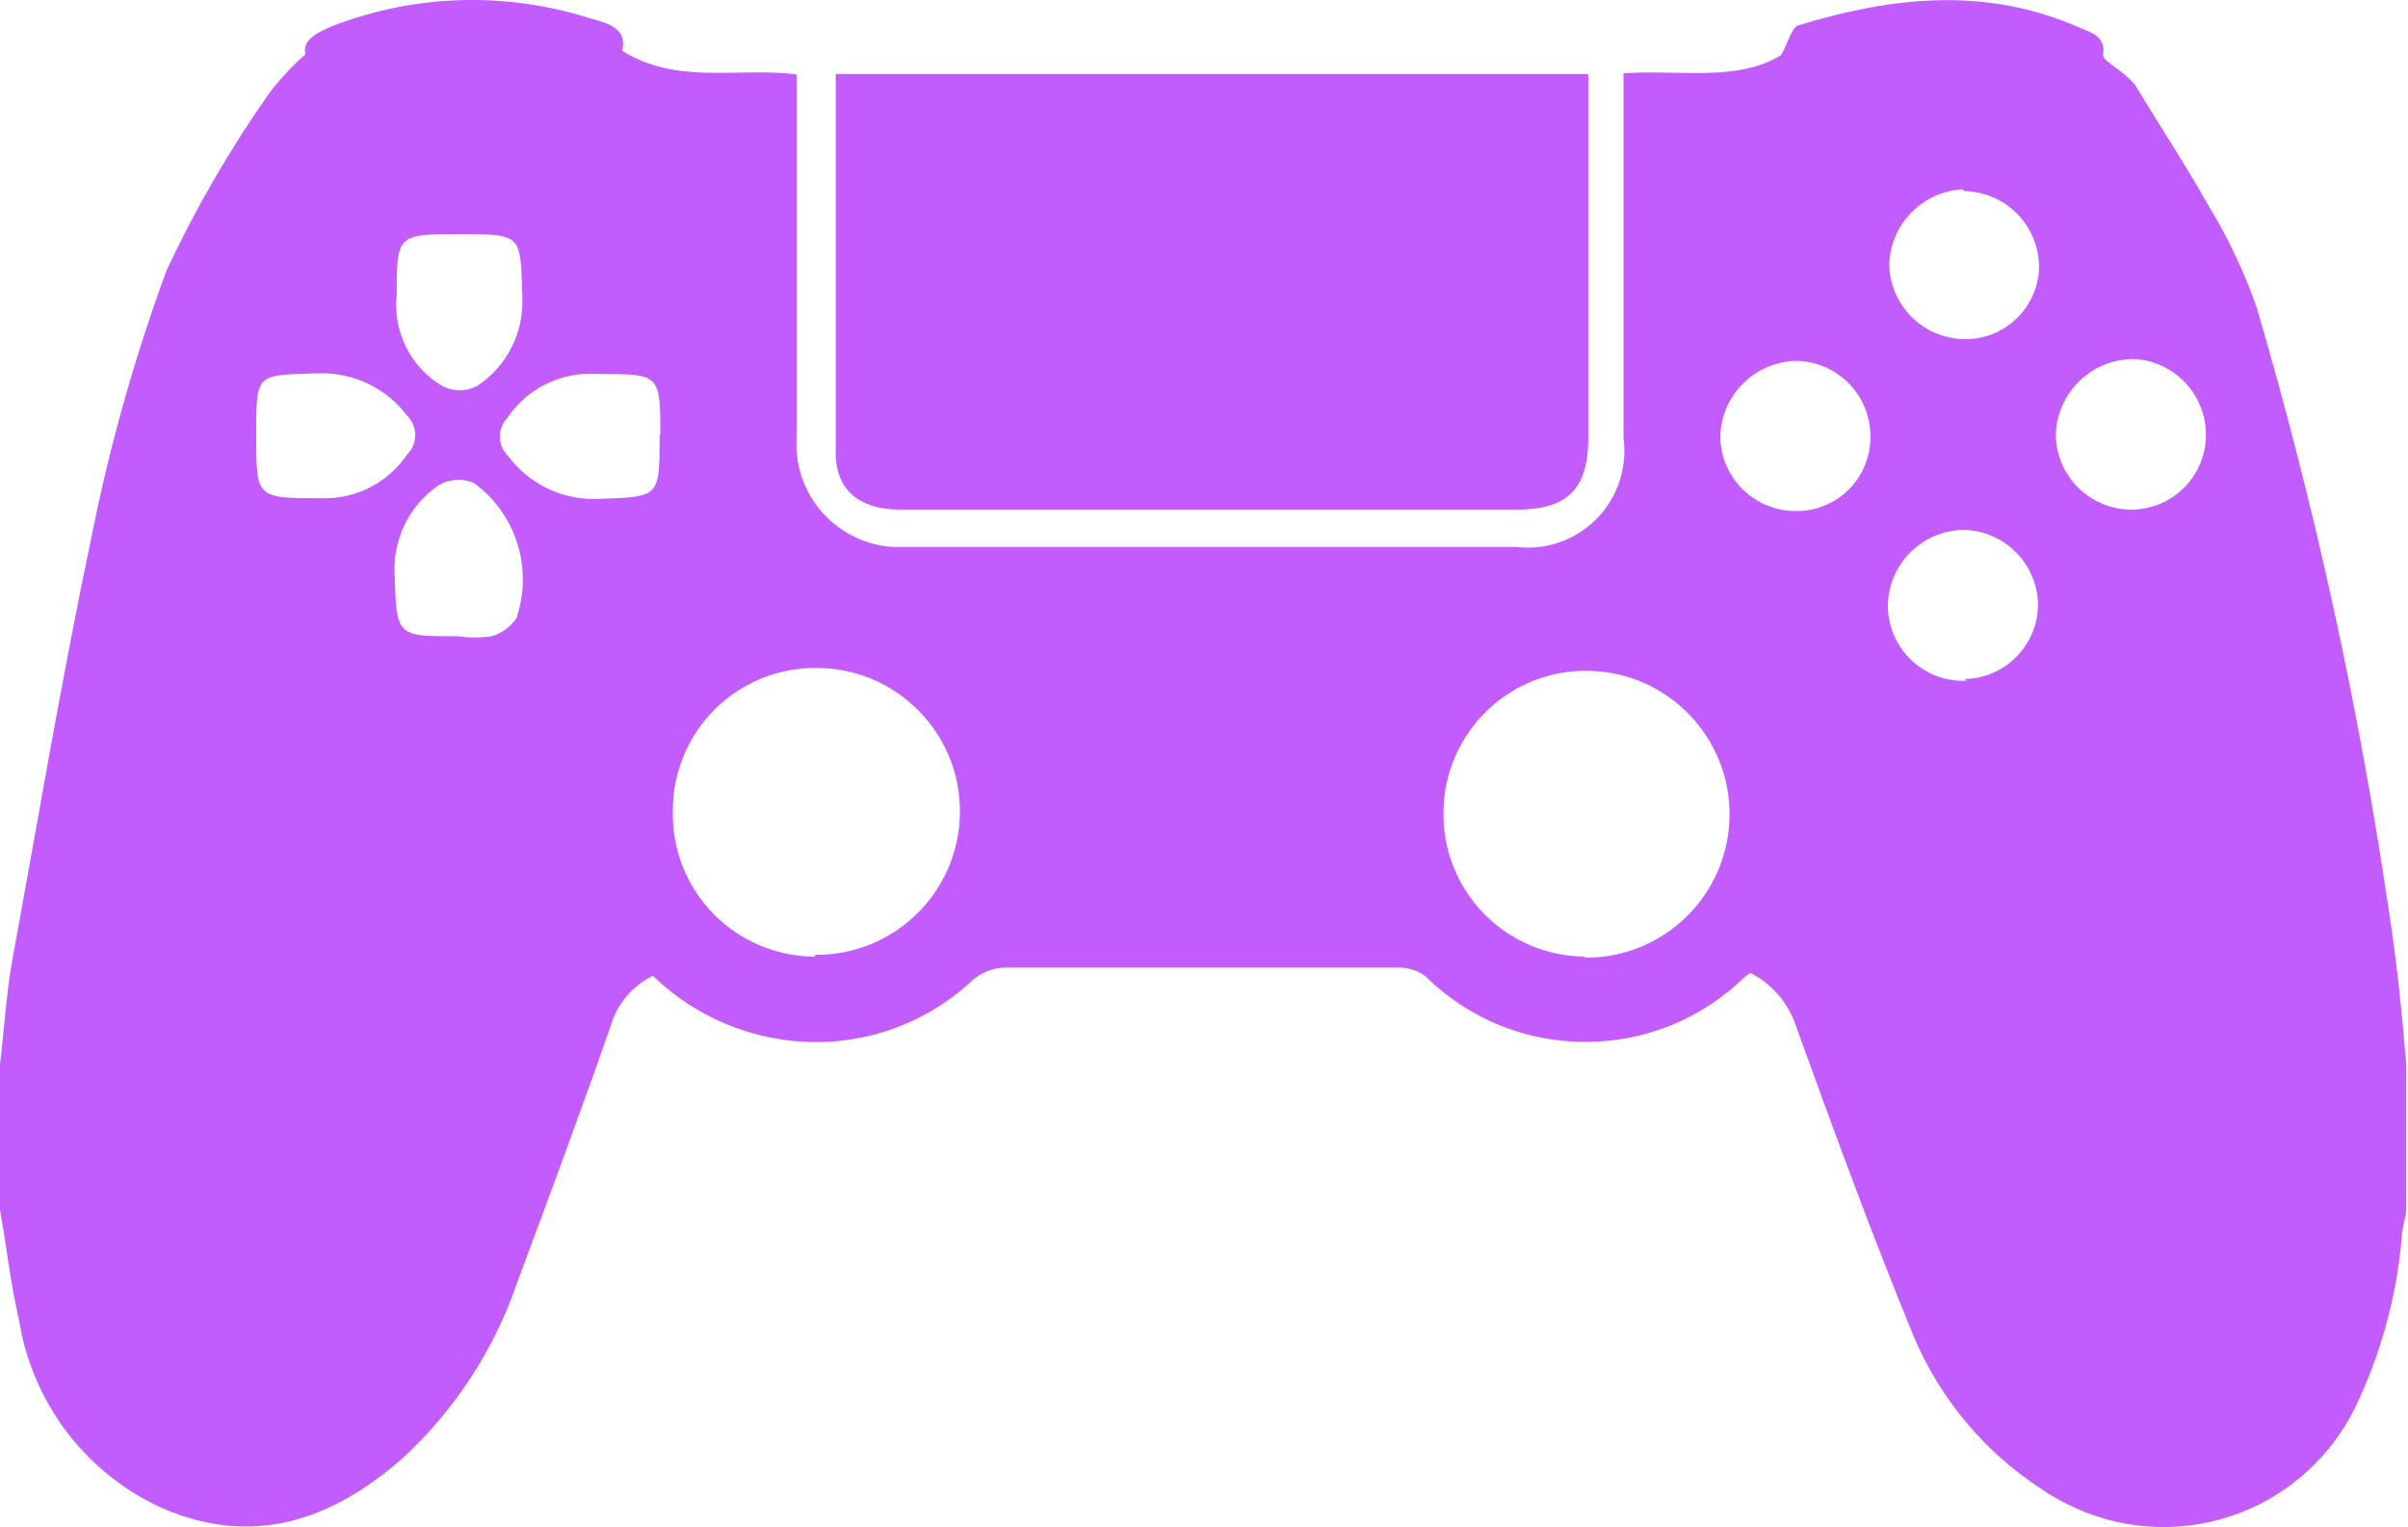
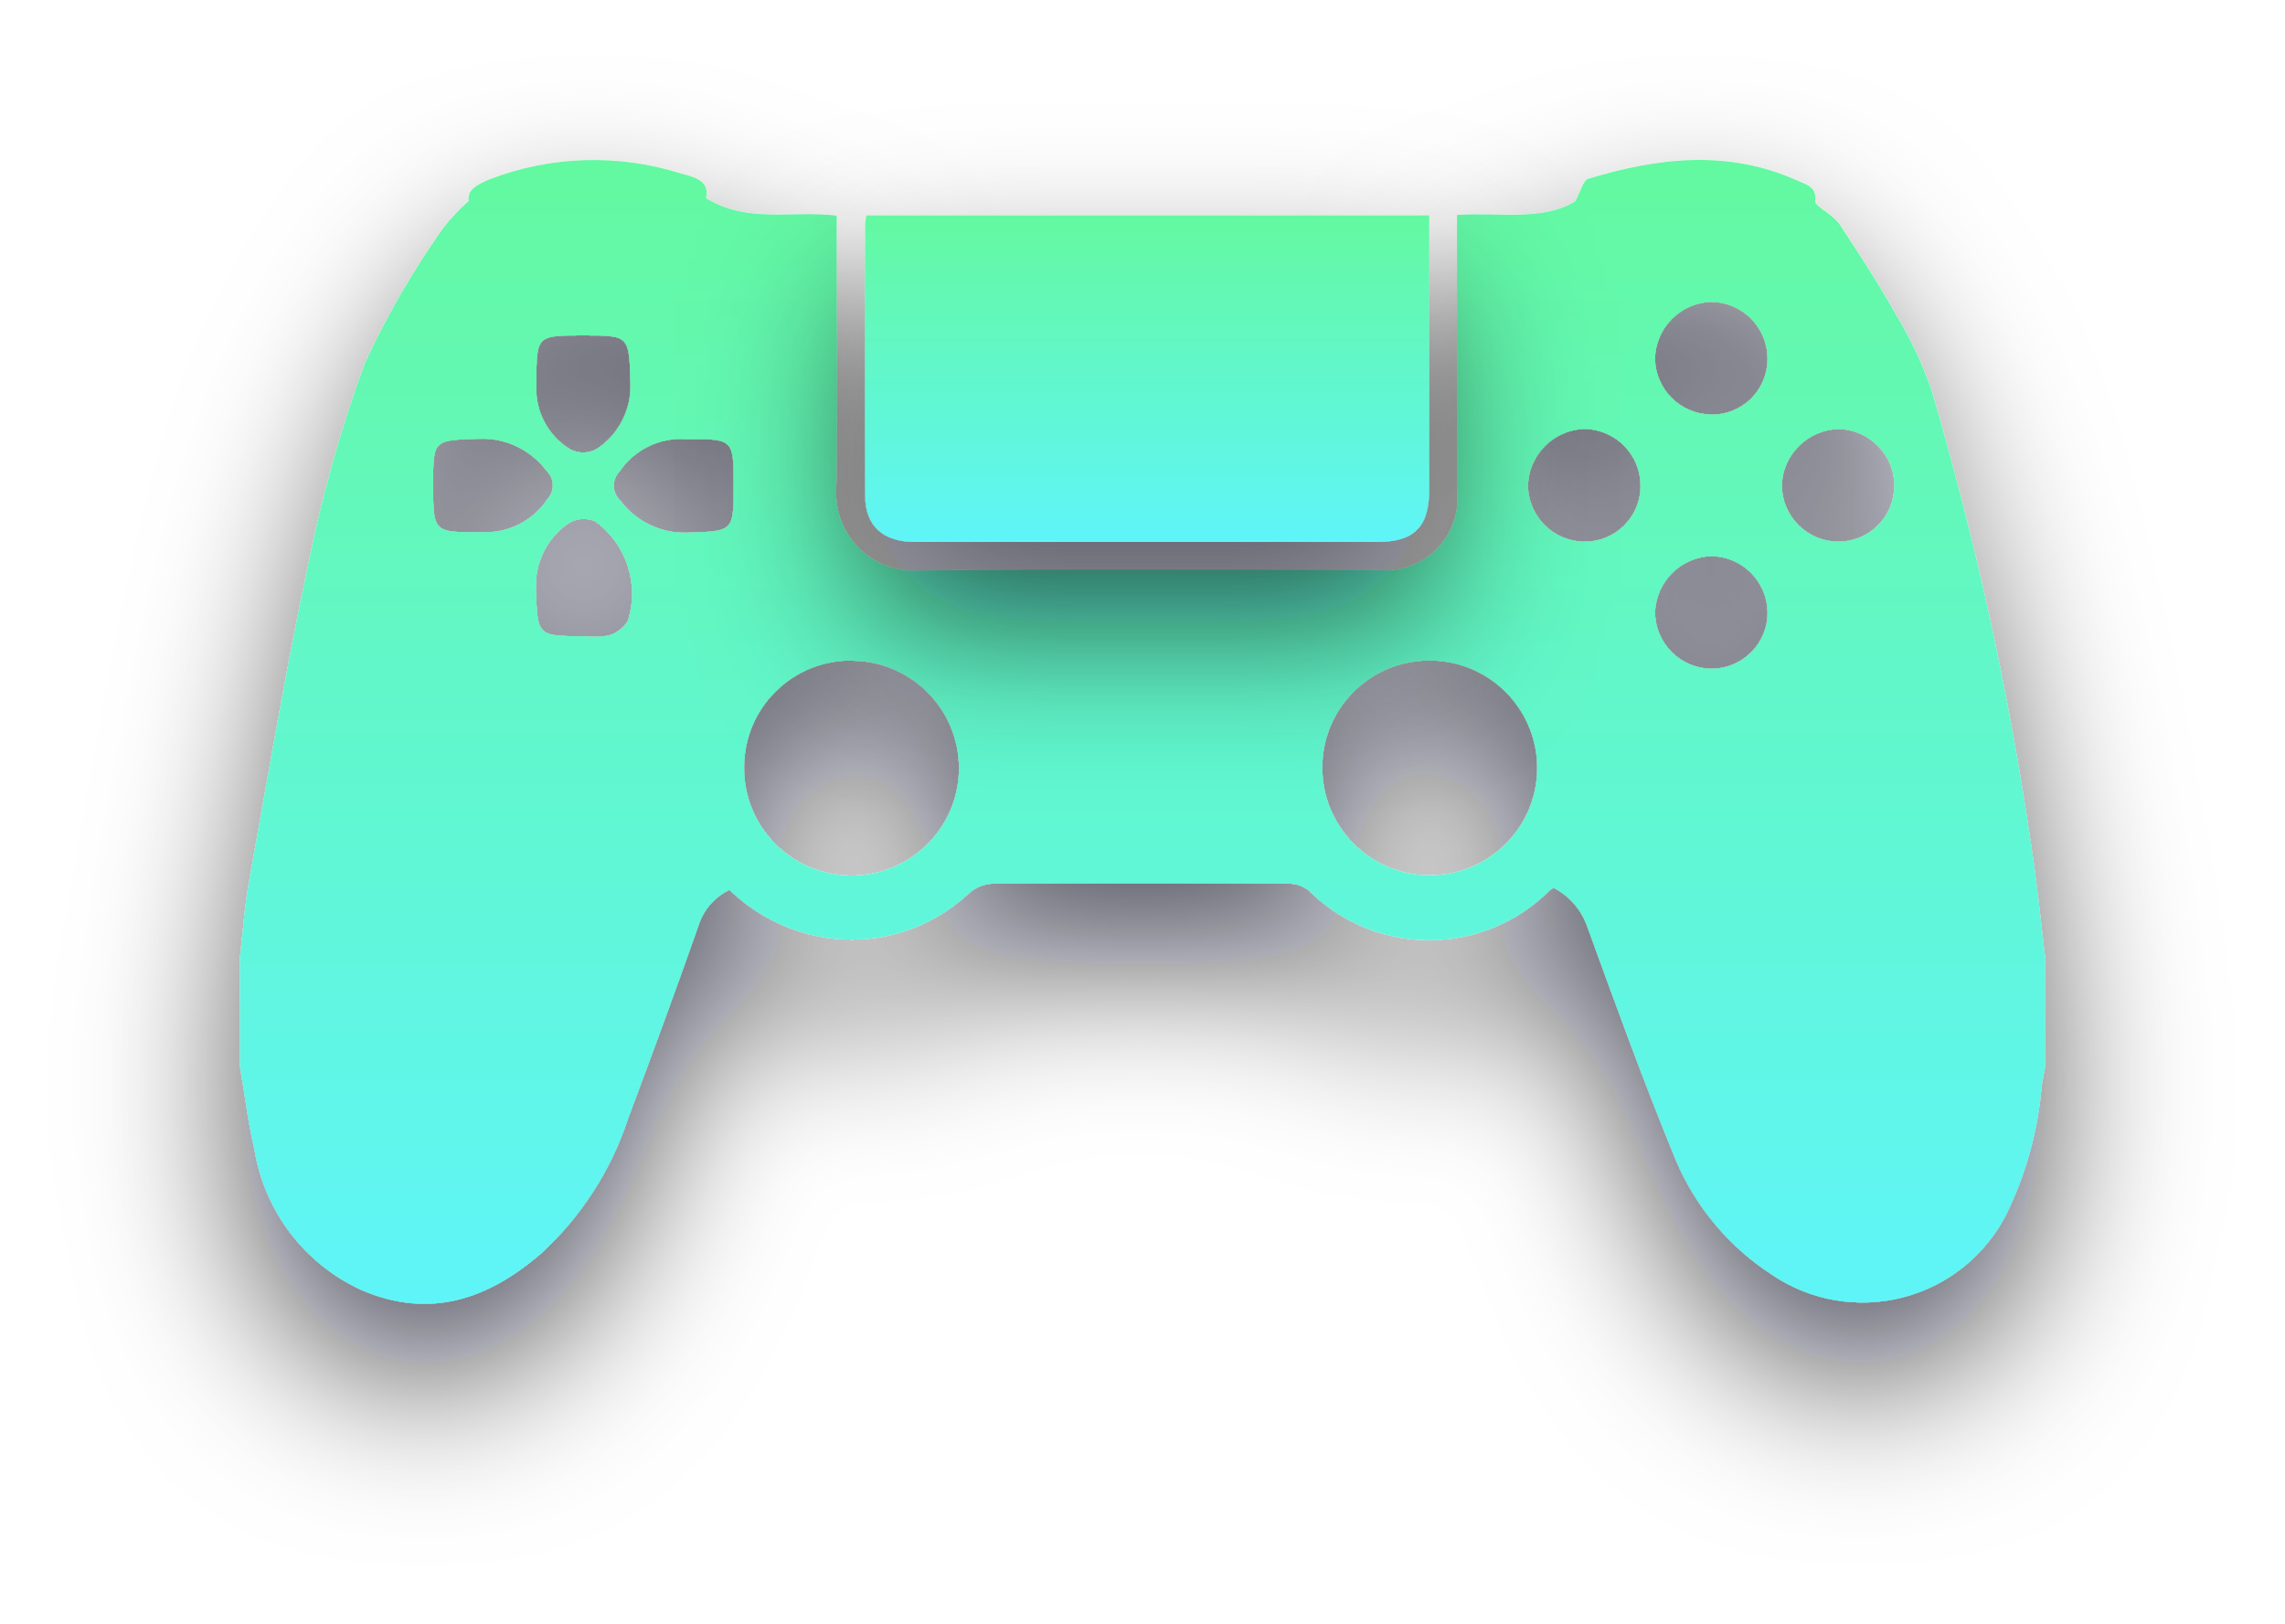
- <svg xmlns="http://www.w3.org/2000/svg" id="Layer_1" data-name="Layer 1" viewBox="0 0 67.68 42.9">
+ <svg xmlns="http://www.w3.org/2000/svg" width="85.678" height="60.896" viewBox="0 0 85.678 60.896">
  <defs>
-     <style>.cls-1{fill:#c25cff;}</style>
+     <style>.a{fill:url(#a);}.b{filter:url(#e);}.c{filter:url(#b);}</style>
+     <linearGradient id="a" x1="0.5" x2="0.5" y2="1" gradientUnits="objectBoundingBox">
+       <stop offset="0" stop-color="#64f9a0" />
+       <stop offset="1" stop-color="#5ff5f9" />
+     </linearGradient>
+     <filter id="b" x="0" y="0" width="85.678" height="60.896" filterUnits="userSpaceOnUse">
+       <feOffset dy="3" input="SourceAlpha" />
+       <feGaussianBlur stdDeviation="3" result="c" />
+       <feFlood flood-color="#030312" flood-opacity="0.639" />
+       <feComposite operator="in" in2="c" />
+       <feComposite in="SourceGraphic" />
+     </filter>
+     <filter id="e" x="23.432" y="2.08" width="39.157" height="30.246" filterUnits="userSpaceOnUse">
+       <feOffset dy="3" input="SourceAlpha" />
+       <feGaussianBlur stdDeviation="3" result="f" />
+       <feFlood flood-color="#030312" flood-opacity="0.639" />
+       <feComposite operator="in" in2="f" />
+       <feComposite in="SourceGraphic" />
+     </filter>
  </defs>
-   <path class="cls-1" d="M67.15,25.65a124.74,124.74,0,0,0-3.72-17,15,15,0,0,0-1.35-2.86C61.42,4.62,60.68,3.5,60,2.37a3.36,3.36,0,0,0-.61-.52c-.11-.09-.29-.21-.28-.3.08-.55-.34-.63-.7-.79C55.77-.39,53.15-.08,50.55.71c-.2.06-.29.49-.49.84-1.25.76-2.82.4-4.43.51v.79q0,4.72,0,9.46a2.48,2.48,0,0,1,0,.72,2.71,2.71,0,0,1-3,2.34c-5.73,0-11.46,0-17.18,0h-.36a2.9,2.9,0,0,1-2.7-3.1c0-3.15,0-6.3,0-9.45V2.09c-1.65-.21-3.34.31-4.9-.66.13-.62-.33-.76-.92-.92A10.92,10.92,0,0,0,9.37.72c-.5.21-.87.41-.79.81a7.78,7.78,0,0,0-1,1.07,32.9,32.9,0,0,0-2.9,5,50.21,50.21,0,0,0-2.12,7.54c-.84,4-1.51,8-2.23,11.93C.17,28,.11,29,0,29.9V34c.18,1,.3,2.09.54,3.12a7,7,0,0,0,4,5.25c2.57,1.12,4.77.35,6.75-1.37a12,12,0,0,0,3.26-5c.89-2.39,1.78-4.78,2.62-7.19a2.26,2.26,0,0,1,1.18-1.39,6.59,6.59,0,0,0,3.5,1.77,6.43,6.43,0,0,0,5.5-1.66,1.46,1.46,0,0,1,.85-.34q5.55,0,11.1,0a1.23,1.23,0,0,1,.76.24,6.4,6.4,0,0,0,9,0l.14-.09a2.59,2.59,0,0,1,1.27,1.47c1.06,2.93,2.13,5.86,3.32,8.75a9.53,9.53,0,0,0,3.6,4.29,5.25,5.25,0,0,0,.68.4,6,6,0,0,0,8.12-2.69,13.73,13.73,0,0,0,1.31-4.74c0-.26.09-.51.13-.77V29.9C67.51,28.48,67.37,27.06,67.15,25.65Zm-56-17.31c0-1.76,0-1.76,1.77-1.76s1.71,0,1.76,1.78a2.83,2.83,0,0,1-1.26,2.48,1.05,1.05,0,0,1-1,0,2.65,2.65,0,0,1-1.28-2.45ZM9.11,14H9c-1.8,0-1.8,0-1.8-1.78s0-1.67,1.75-1.73a3,3,0,0,1,2.5,1.2.76.76,0,0,1,0,1.07A2.78,2.78,0,0,1,9.11,14Zm5.43,3.33a1.25,1.25,0,0,1-.73.55,3.15,3.15,0,0,1-.92,0h0c-1.77,0-1.74,0-1.8-1.76a2.85,2.85,0,0,1,1.23-2.48,1.1,1.1,0,0,1,1-.07A3.36,3.36,0,0,1,14.54,17.29Zm4-5.1c0,1.77,0,1.73-1.76,1.79a3,3,0,0,1-2.51-1.22.76.76,0,0,1,0-1.07,2.78,2.78,0,0,1,2.49-1.22h.07c1.72,0,1.73,0,1.73,1.72Zm4.37,14.65a4,4,0,0,1-4-4.08v0A4,4,0,0,1,23,18.77h0a4,4,0,0,1-.1,8.06Zm21.66,0a4,4,0,0,1-4-4.1v0a4,4,0,0,1,4.08-3.93h0a4,4,0,0,1-.14,8.06Zm8-14.59a2.07,2.07,0,0,1-2.09,2.07,2.12,2.12,0,0,1-2.13-2.07,2.18,2.18,0,0,1,2.14-2.15,2.12,2.12,0,0,1,2.08,2.13Zm2.64-6.92h0a2.14,2.14,0,0,1,2.1,2.16v0h0a2.07,2.07,0,0,1-2.11,2h0a2.14,2.14,0,0,1-2.1-2.1A2.18,2.18,0,0,1,55.15,5.32Zm.06,13.76h0A2.12,2.12,0,0,1,53.06,17a2.16,2.16,0,0,1,2.11-2.11A2.13,2.13,0,0,1,57.28,17h0A2.1,2.1,0,0,1,55.21,19.08ZM62,12.25h0a2.1,2.1,0,0,1-2.12,2.07,2.13,2.13,0,0,1-2.1-2.1A2.19,2.19,0,0,1,60,10.09,2.13,2.13,0,0,1,62,12.24Z" />
-   <path class="cls-1" d="M25.31,14.32H42.64c1.39,0,2-.56,2-2V2.08H23.49a2.56,2.56,0,0,0,0,.27c0,3.42,0,6.83,0,10.25C23.44,13.74,24.12,14.32,25.31,14.32Z" />
+   <g transform="translate(-1034.629 -1916.783)">
+     <g class="c" transform="matrix(1, 0, 0, 1, 1034.63, 1916.78)">
+       <path class="a" d="M6.75,40.32v-4.1c.108-.937.167-1.878.333-2.805C7.8,29.433,8.466,25.436,9.31,21.479a50.377,50.377,0,0,1,2.124-7.543,32.222,32.222,0,0,1,2.9-5.017,7.816,7.816,0,0,1,.991-1.064c-.074-.4.3-.608.794-.814a10.878,10.878,0,0,1,7.185-.206c.589.152,1.049.3.917.917,1.555.966,3.247.451,4.9.657v.76c0,3.153.034,6.3-.015,9.455a2.909,2.909,0,0,0,2.707,3.095,2.122,2.122,0,0,0,.353,0c5.728-.064,11.456-.025,17.184-.025a2.713,2.713,0,0,0,3.031-3.065q.007-4.73,0-9.455v-.79c1.609-.113,3.178.25,4.433-.51.2-.358.289-.785.49-.848,2.6-.79,5.213-1.1,7.807.054.358.162.775.24.7.794-.01.088.167.206.275.3a3.1,3.1,0,0,1,.613.52c.736,1.123,1.476,2.246,2.133,3.418a14.718,14.718,0,0,1,1.344,2.854A124.443,124.443,0,0,1,73.9,31.974c.221,1.408.358,2.83.53,4.247v4.1c-.044.255-.1.51-.132.77a13.539,13.539,0,0,1-1.309,4.742,6.046,6.046,0,0,1-8.8,2.29,9.566,9.566,0,0,1-3.6-4.291c-1.187-2.889-2.256-5.821-3.32-8.754a2.6,2.6,0,0,0-1.27-1.466,1.348,1.348,0,0,0-.137.093,6.4,6.4,0,0,1-9.048,0,1.229,1.229,0,0,0-.765-.245q-5.554-.022-11.1,0a1.445,1.445,0,0,0-.853.343A6.443,6.443,0,0,1,28.6,35.465,6.634,6.634,0,0,1,25.1,33.69a2.255,2.255,0,0,0-1.177,1.388c-.844,2.408-1.731,4.8-2.624,7.19a11.916,11.916,0,0,1-3.256,5.056c-1.986,1.716-4.178,2.486-6.753,1.368A7.024,7.024,0,0,1,7.294,43.44C7.054,42.41,6.927,41.36,6.75,40.32ZM29.7,25.093a4,4,0,0,0-4.051,3.948v.039A4.029,4.029,0,1,0,29.721,25.1.044.044,0,0,0,29.7,25.093Zm21.706,0a4,4,0,0,0-4.075,3.923v.039a4.029,4.029,0,1,0,4.095-3.963Zm10.5-9.22a2.083,2.083,0,0,0,2.119-2.05V13.8a2.127,2.127,0,0,0-2.1-2.158h-.02a2.173,2.173,0,0,0-2.1,2.124,2.123,2.123,0,0,0,2.1,2.1Zm-2.643,2.663a2.129,2.129,0,0,0-2.079-2.128,2.18,2.18,0,0,0-2.143,2.153,2.126,2.126,0,0,0,2.133,2.074,2.082,2.082,0,0,0,2.089-2.074v-.025Zm9.519.029a2.13,2.13,0,0,0-2.055-2.153,2.179,2.179,0,0,0-2.168,2.124,2.125,2.125,0,0,0,2.1,2.1,2.09,2.09,0,0,0,2.119-2.07Zm-4.757,4.713a2.128,2.128,0,0,0-2.1-2.1,2.177,2.177,0,0,0-2.119,2.109A2.129,2.129,0,0,0,61.942,25.4h.02a2.1,2.1,0,0,0,2.065-2.124Zm-44.383.9a3.028,3.028,0,0,0,.917-.02,1.239,1.239,0,0,0,.731-.544A3.359,3.359,0,0,0,20.07,19.87a1.1,1.1,0,0,0-1,.069,2.83,2.83,0,0,0-1.226,2.486c.059,1.736.029,1.756,1.795,1.756ZM19.628,12.9c-1.766,0-1.766,0-1.766,1.761v.069a2.647,2.647,0,0,0,1.28,2.452,1.057,1.057,0,0,0,.991-.025,2.819,2.819,0,0,0,1.255-2.472c-.049-1.775-.025-1.785-1.761-1.785Zm5.63,5.61c0-1.716-.01-1.726-1.731-1.721h-.064a2.78,2.78,0,0,0-2.491,1.221.758.758,0,0,0,.02,1.069l0,0A3.014,3.014,0,0,0,23.5,20.3C25.258,20.238,25.258,20.282,25.258,18.512ZM13.989,18.5c0,1.79,0,1.79,1.8,1.78h.069a2.766,2.766,0,0,0,2.418-1.236.758.758,0,0,0-.034-1.069l0,0a3.005,3.005,0,0,0-2.506-1.2C13.993,16.834,13.989,16.785,13.989,18.5Z" transform="translate(2.25 -0.32)" />
+     </g>
+     <g class="b" transform="matrix(1, 0, 0, 1, 1034.63, 1916.78)">
+       <path class="a" d="M54.588,10.56h21.1V20.834c0,1.408-.559,1.967-1.952,1.971H56.413c-1.192,0-1.868-.589-1.873-1.726-.02-3.418,0-6.832,0-10.25A2.018,2.018,0,0,1,54.588,10.56Z" transform="translate(-22.1 -2.48)" />
+     </g>
+   </g>
</svg>
